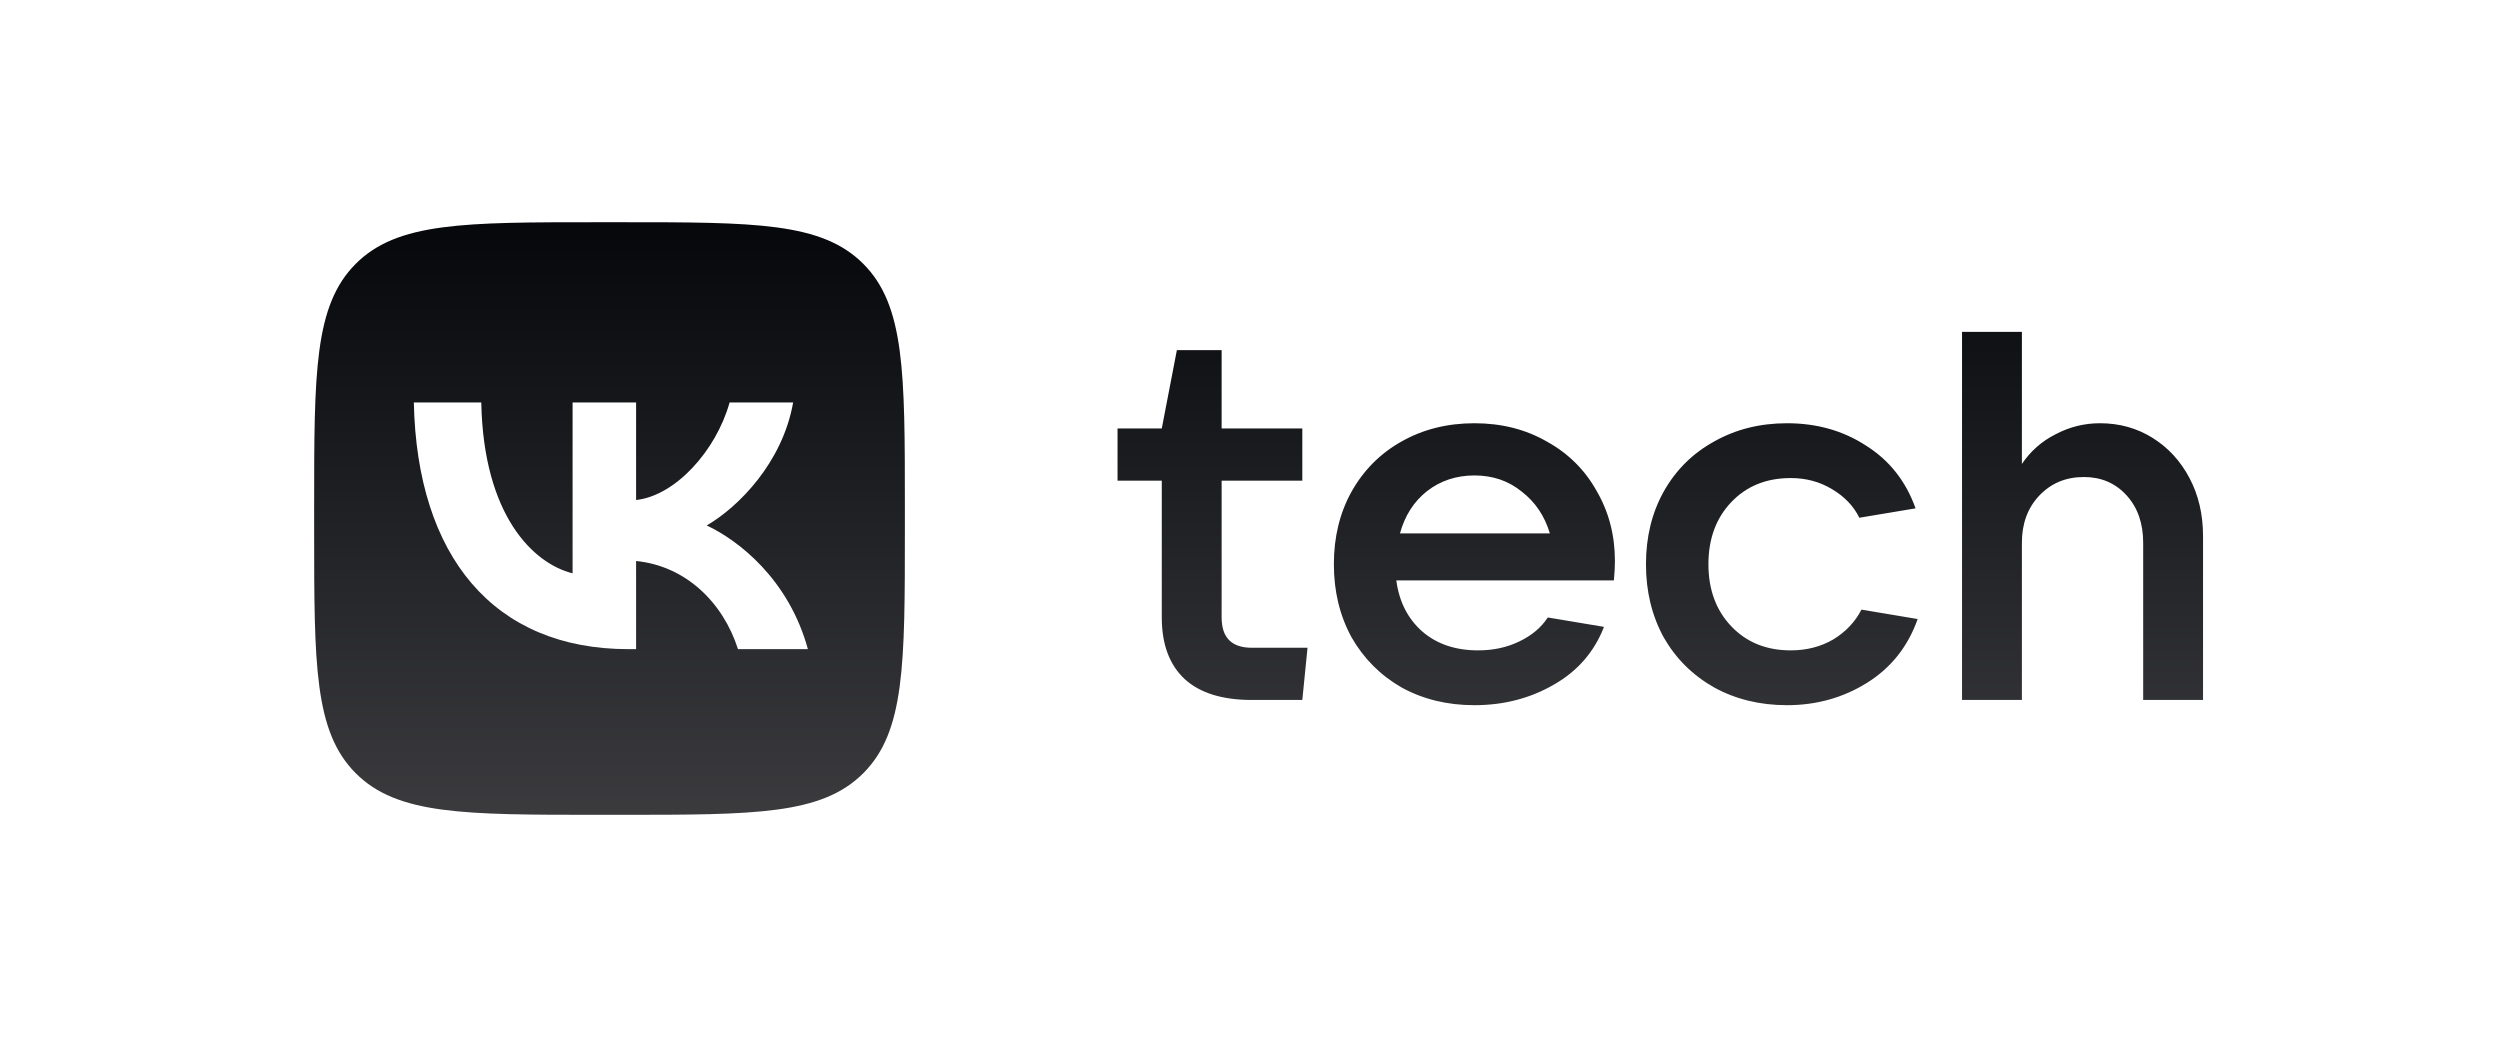
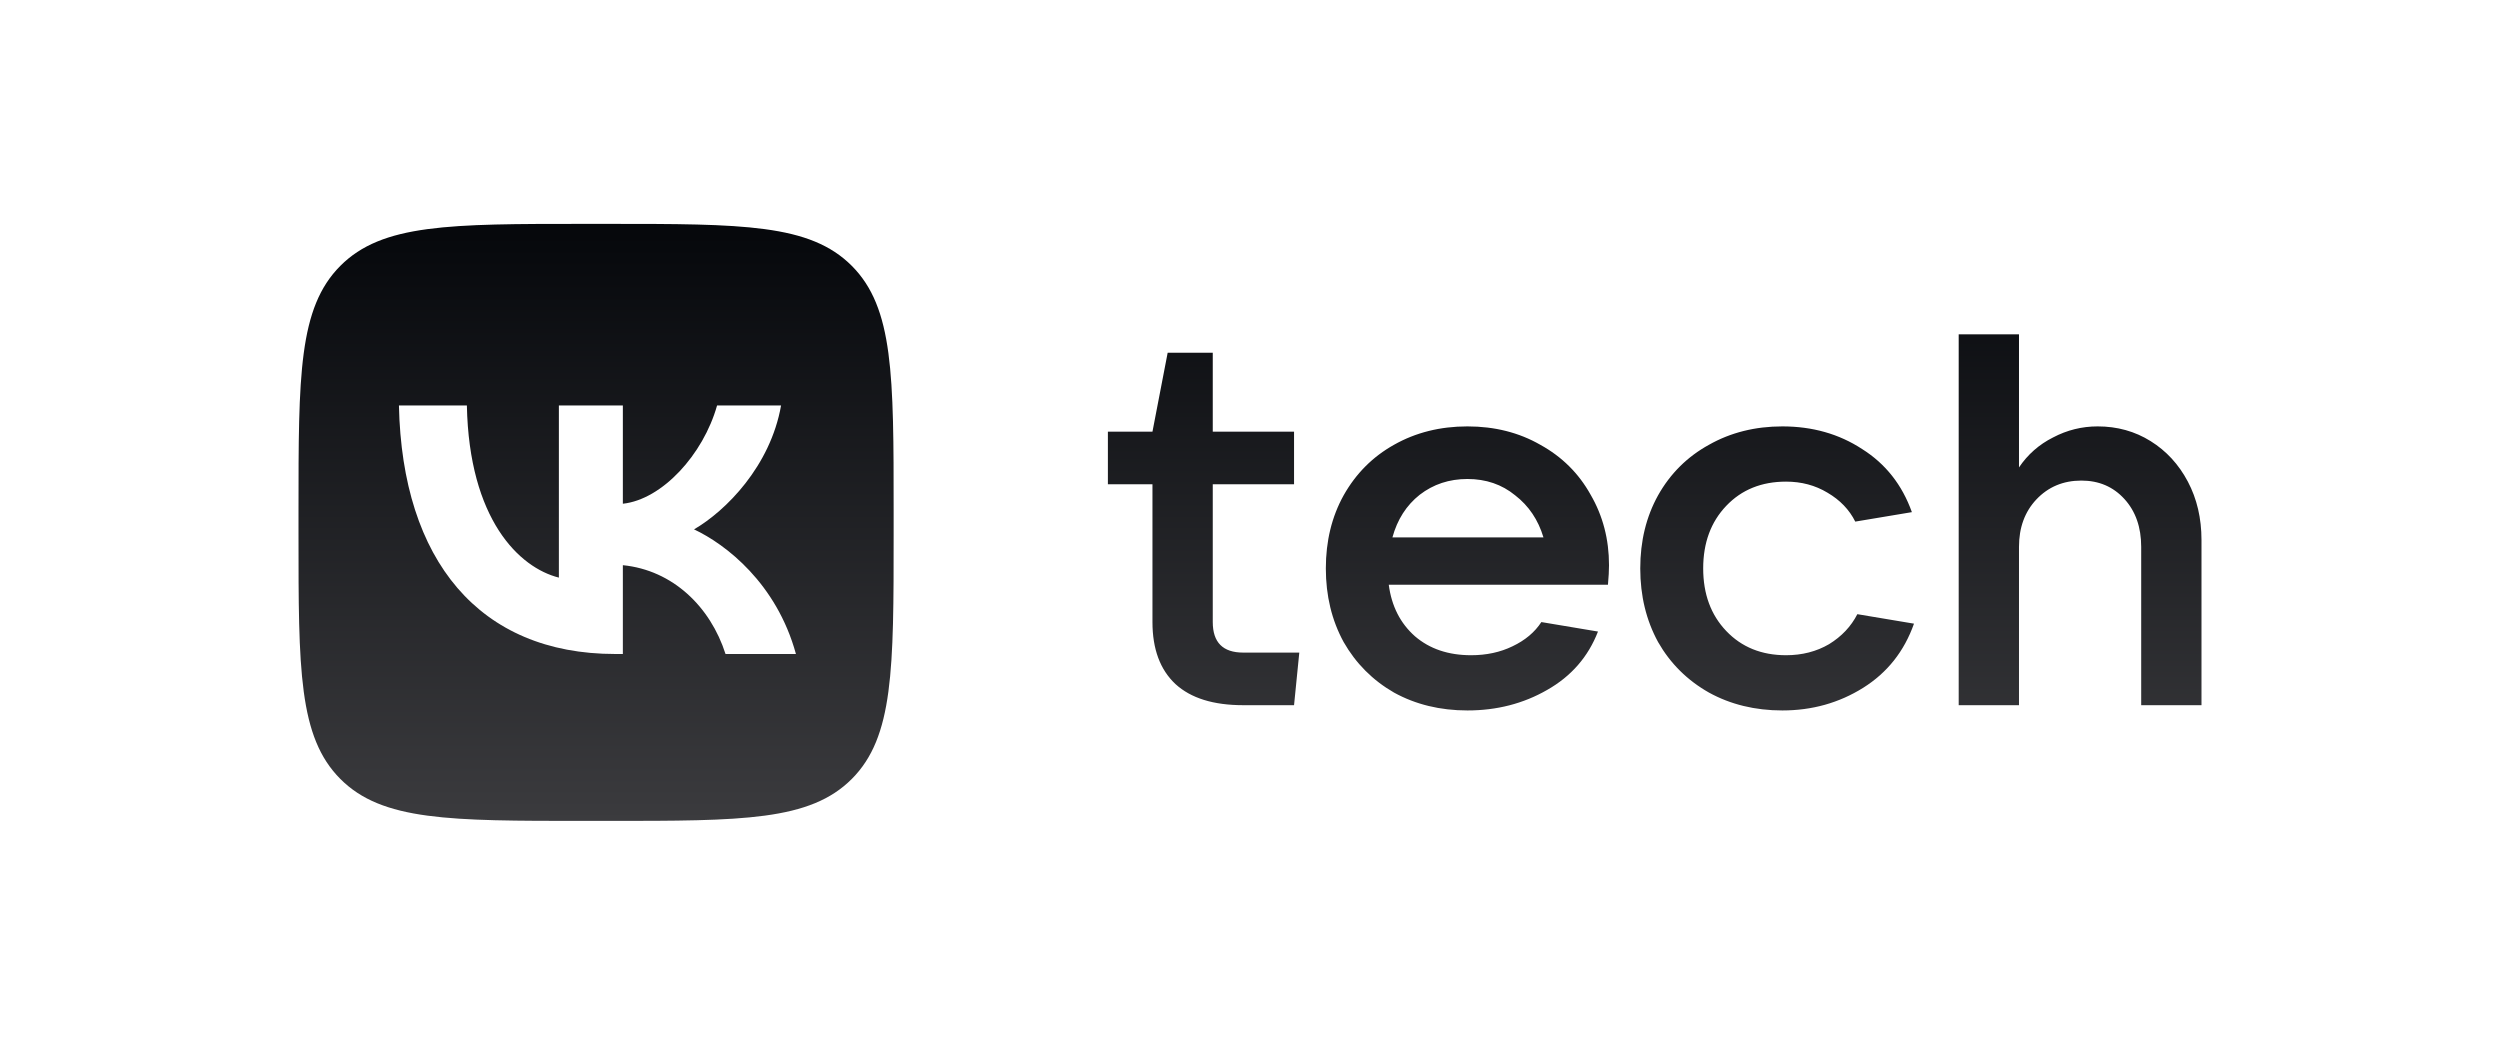
- <svg xmlns="http://www.w3.org/2000/svg" width="135" height="56" viewBox="0 0 135 56" fill="none">
-   <path fill-rule="evenodd" clip-rule="evenodd" d="M19.206 14.25C16.964 16.499 16.964 20.12 16.964 27.36V28.64C16.964 35.881 16.964 39.502 19.206 41.751C21.448 44 25.058 44 32.276 44H33.551C40.769 44 44.378 44 46.621 41.751C48.863 39.502 48.863 35.881 48.863 28.64V27.36C48.863 20.12 48.863 16.499 46.621 14.25C44.378 12 40.769 12 33.551 12H32.276C25.058 12 21.448 12 19.206 14.25ZM22.347 21.734C22.52 30.054 26.666 35.054 33.937 35.054H34.349V30.294C37.021 30.56 39.041 32.52 39.852 35.054H43.626C42.59 31.267 39.865 29.174 38.163 28.374C39.865 27.387 42.257 24.987 42.829 21.734H39.399C38.655 24.374 36.449 26.774 34.349 27V21.734H30.92V30.96C28.793 30.427 26.108 27.84 25.989 21.734H22.347Z" fill="url(#paint0_linear_20_1276)" />
-   <path d="M70.606 34.979L70.325 37.798H67.598C66.006 37.798 64.797 37.422 63.973 36.67C63.148 35.9 62.736 34.791 62.736 33.343V25.956H60.347V23.137H62.736L63.551 18.907H65.968V23.137H70.325V25.956H65.968V33.343C65.968 34.434 66.512 34.979 67.598 34.979H70.606ZM87.206 30.298C87.206 30.58 87.188 30.928 87.15 31.342H75.401C75.552 32.488 76.02 33.409 76.807 34.105C77.594 34.781 78.596 35.12 79.814 35.12C80.639 35.12 81.379 34.96 82.035 34.641C82.709 34.321 83.225 33.889 83.581 33.343L86.616 33.851C86.091 35.204 85.183 36.248 83.89 36.981C82.616 37.714 81.192 38.08 79.618 38.08C78.156 38.08 76.844 37.761 75.683 37.122C74.54 36.464 73.64 35.562 72.984 34.415C72.347 33.249 72.029 31.934 72.029 30.468C72.029 29.001 72.347 27.695 72.984 26.548C73.64 25.383 74.54 24.481 75.683 23.841C76.844 23.184 78.156 22.855 79.618 22.855C81.079 22.855 82.381 23.184 83.524 23.841C84.686 24.481 85.586 25.373 86.223 26.52C86.879 27.648 87.206 28.907 87.206 30.298ZM79.618 25.674C78.643 25.674 77.791 25.956 77.06 26.52C76.348 27.084 75.861 27.845 75.598 28.804H83.693C83.412 27.864 82.906 27.112 82.175 26.548C81.463 25.966 80.611 25.674 79.618 25.674ZM96.499 38.08C95.037 38.08 93.726 37.761 92.564 37.122C91.402 36.464 90.493 35.562 89.838 34.415C89.201 33.249 88.882 31.934 88.882 30.468C88.882 29.001 89.201 27.695 89.838 26.548C90.493 25.383 91.402 24.481 92.564 23.841C93.726 23.184 95.037 22.855 96.499 22.855C98.11 22.855 99.534 23.259 100.771 24.067C102.027 24.857 102.917 25.984 103.441 27.451L100.406 27.958C100.087 27.319 99.591 26.802 98.916 26.407C98.26 26.012 97.52 25.815 96.696 25.815C95.384 25.815 94.316 26.247 93.492 27.112C92.667 27.977 92.255 29.095 92.255 30.467C92.255 31.84 92.667 32.958 93.492 33.823C94.316 34.687 95.384 35.12 96.696 35.12C97.558 35.12 98.326 34.922 99 34.528C99.675 34.114 100.181 33.578 100.518 32.92L103.554 33.428C103.029 34.913 102.12 36.059 100.827 36.868C99.534 37.676 98.091 38.08 96.499 38.08ZM105.95 37.798V17.92H109.182V25.054C109.651 24.358 110.26 23.823 111.009 23.447C111.759 23.052 112.555 22.855 113.399 22.855C114.448 22.855 115.394 23.118 116.237 23.644C117.081 24.17 117.746 24.894 118.233 25.815C118.72 26.736 118.964 27.78 118.964 28.945V37.798H115.732V29.311C115.732 28.259 115.432 27.404 114.832 26.746C114.232 26.088 113.464 25.759 112.527 25.759C111.553 25.759 110.747 26.097 110.11 26.774C109.492 27.432 109.182 28.278 109.182 29.311V37.798H105.95Z" fill="url(#paint1_linear_20_1276)" />
+ <svg xmlns="http://www.w3.org/2000/svg" width="134" height="56" viewBox="0 0 134 56" fill="none">
+   <path fill-rule="evenodd" clip-rule="evenodd" d="M18.242 14.25C16 16.499 16 20.12 16 27.36V28.64C16 35.881 16 39.502 18.242 41.751C20.485 44 24.094 44 31.312 44H32.587C39.806 44 43.414 44 45.657 41.751C47.899 39.502 47.899 35.881 47.899 28.64V27.36C47.899 20.12 47.899 16.499 45.657 14.25C43.414 12 39.806 12 32.587 12H31.312C24.094 12 20.485 12 18.242 14.25ZM21.383 21.734C21.556 30.054 25.703 35.054 32.973 35.054H33.385V30.294C36.057 30.56 38.077 32.52 38.888 35.054H42.662C41.626 31.267 38.901 29.174 37.2 28.374C38.901 27.387 41.293 24.987 41.865 21.734H38.435C37.691 24.374 35.485 26.774 33.385 27V21.734H29.956V30.96C27.829 30.427 25.144 27.84 25.025 21.734H21.383Z" fill="url(#paint0_linear_2016_253)" />
+   <path d="M69.642 34.979L69.361 37.798H66.635C65.042 37.798 63.833 37.422 63.009 36.67C62.184 35.9 61.772 34.791 61.772 33.343V25.956H59.383V23.137H61.772L62.587 18.907H65.004V23.137H69.361V25.956H65.004V33.343C65.004 34.434 65.548 34.979 66.635 34.979H69.642ZM86.243 30.298C86.243 30.58 86.224 30.928 86.186 31.342H74.438C74.588 32.488 75.056 33.409 75.843 34.105C76.63 34.781 77.632 35.12 78.85 35.12C79.675 35.12 80.415 34.96 81.071 34.641C81.745 34.321 82.261 33.889 82.617 33.343L85.652 33.851C85.128 35.204 84.219 36.248 82.926 36.981C81.652 37.714 80.228 38.08 78.654 38.08C77.192 38.08 75.88 37.761 74.719 37.122C73.576 36.464 72.676 35.562 72.02 34.415C71.383 33.249 71.065 31.934 71.065 30.468C71.065 29.001 71.383 27.695 72.02 26.548C72.676 25.383 73.576 24.481 74.719 23.841C75.88 23.184 77.192 22.855 78.654 22.855C80.115 22.855 81.417 23.184 82.561 23.841C83.722 24.481 84.622 25.373 85.259 26.52C85.915 27.648 86.243 28.907 86.243 30.298ZM78.654 25.674C77.679 25.674 76.827 25.956 76.096 26.52C75.384 27.084 74.897 27.845 74.634 28.804H82.729C82.448 27.864 81.942 27.112 81.211 26.548C80.499 25.966 79.647 25.674 78.654 25.674ZM95.535 38.08C94.073 38.08 92.762 37.761 91.6 37.122C90.438 36.464 89.529 35.562 88.874 34.415C88.237 33.249 87.918 31.934 87.918 30.468C87.918 29.001 88.237 27.695 88.874 26.548C89.529 25.383 90.438 24.481 91.6 23.841C92.762 23.184 94.073 22.855 95.535 22.855C97.147 22.855 98.57 23.259 99.807 24.067C101.063 24.857 101.953 25.984 102.477 27.451L99.442 27.958C99.123 27.319 98.627 26.802 97.952 26.407C97.296 26.012 96.556 25.815 95.732 25.815C94.42 25.815 93.352 26.247 92.528 27.112C91.703 27.977 91.291 29.095 91.291 30.467C91.291 31.84 91.703 32.958 92.528 33.823C93.352 34.687 94.42 35.12 95.732 35.12C96.594 35.12 97.362 34.922 98.037 34.528C98.711 34.114 99.217 33.578 99.554 32.92L102.59 33.428C102.065 34.913 101.156 36.059 99.863 36.868C98.57 37.676 97.128 38.08 95.535 38.08ZM104.986 37.798V17.92H108.218V25.054C108.687 24.358 109.296 23.823 110.045 23.447C110.795 23.052 111.591 22.855 112.435 22.855C113.484 22.855 114.43 23.118 115.273 23.644C116.117 24.17 116.782 24.894 117.269 25.815C117.756 26.736 118 27.78 118 28.945V37.798H114.768V29.311C114.768 28.259 114.468 27.404 113.868 26.746C113.268 26.088 112.5 25.759 111.563 25.759C110.589 25.759 109.783 26.097 109.146 26.774C108.528 27.432 108.218 28.278 108.218 29.311V37.798H104.986Z" fill="url(#paint1_linear_2016_253)" />
  <defs>
-     <linearGradient id="paint0_linear_20_1276" x1="67.964" y1="12" x2="67.964" y2="44" gradientUnits="userSpaceOnUse">
+     <linearGradient id="paint0_linear_2016_253" x1="67" y1="12" x2="67" y2="44" gradientUnits="userSpaceOnUse">
      <stop stop-color="#05070B" />
      <stop offset="1" stop-color="#3B3B3E" />
    </linearGradient>
-     <linearGradient id="paint1_linear_20_1276" x1="67.964" y1="12" x2="67.964" y2="44" gradientUnits="userSpaceOnUse">
+     <linearGradient id="paint1_linear_2016_253" x1="67" y1="12" x2="67" y2="44" gradientUnits="userSpaceOnUse">
      <stop stop-color="#05070B" />
      <stop offset="1" stop-color="#3B3B3E" />
    </linearGradient>
  </defs>
</svg>
